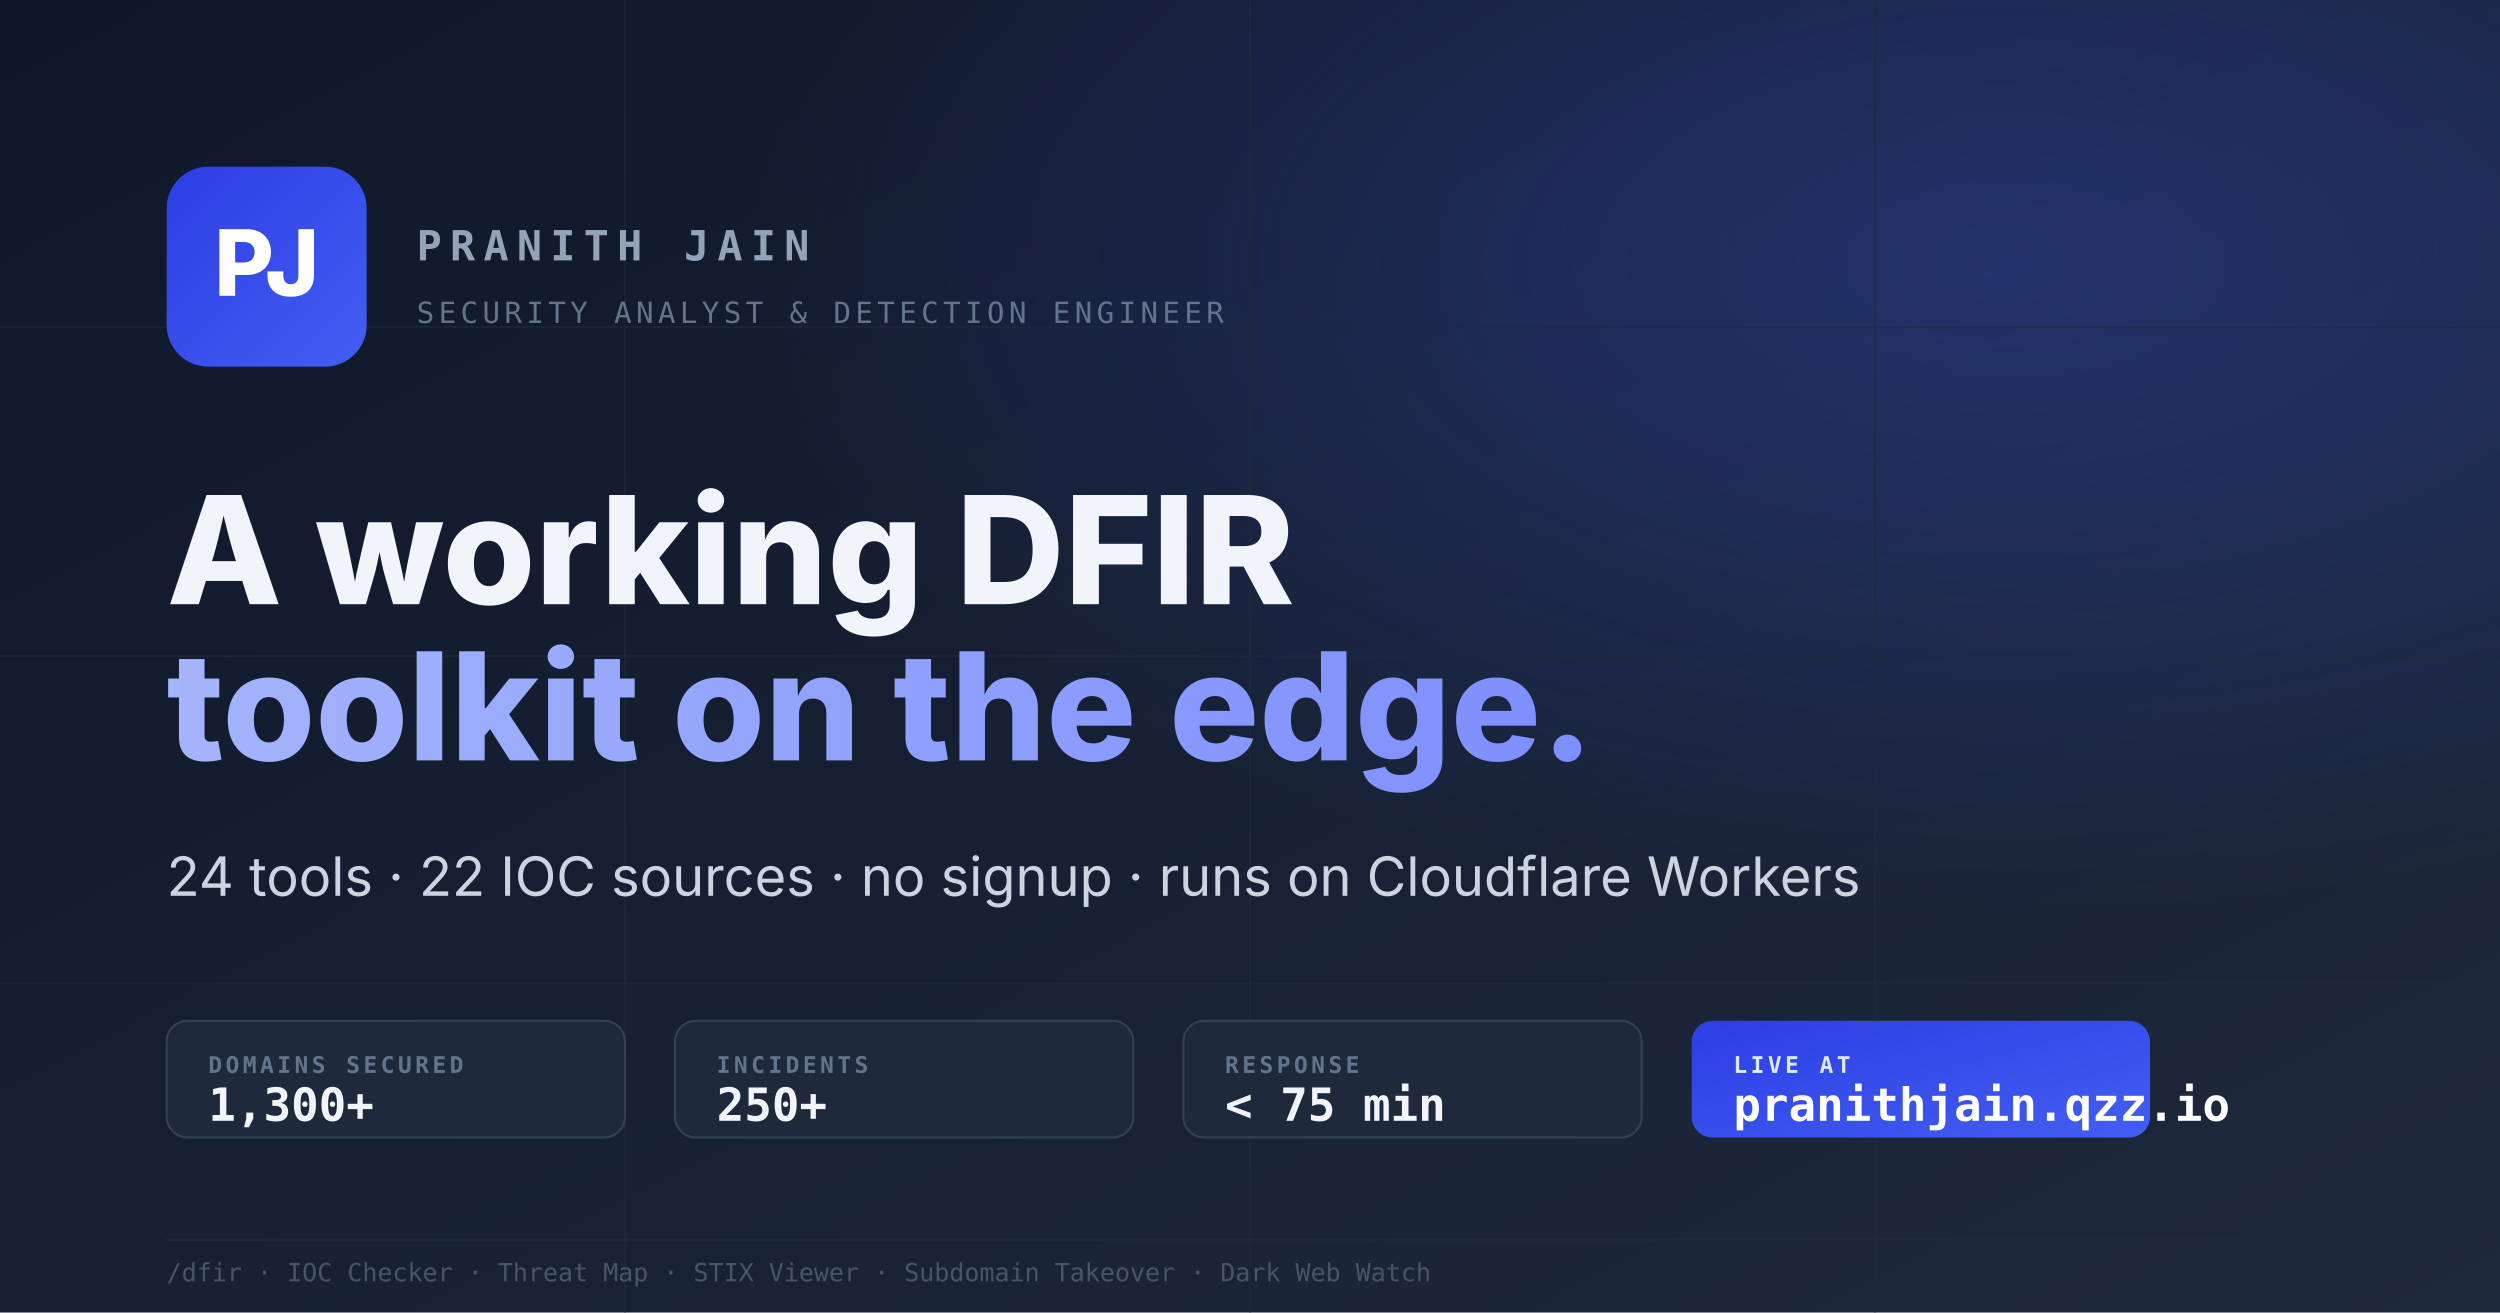
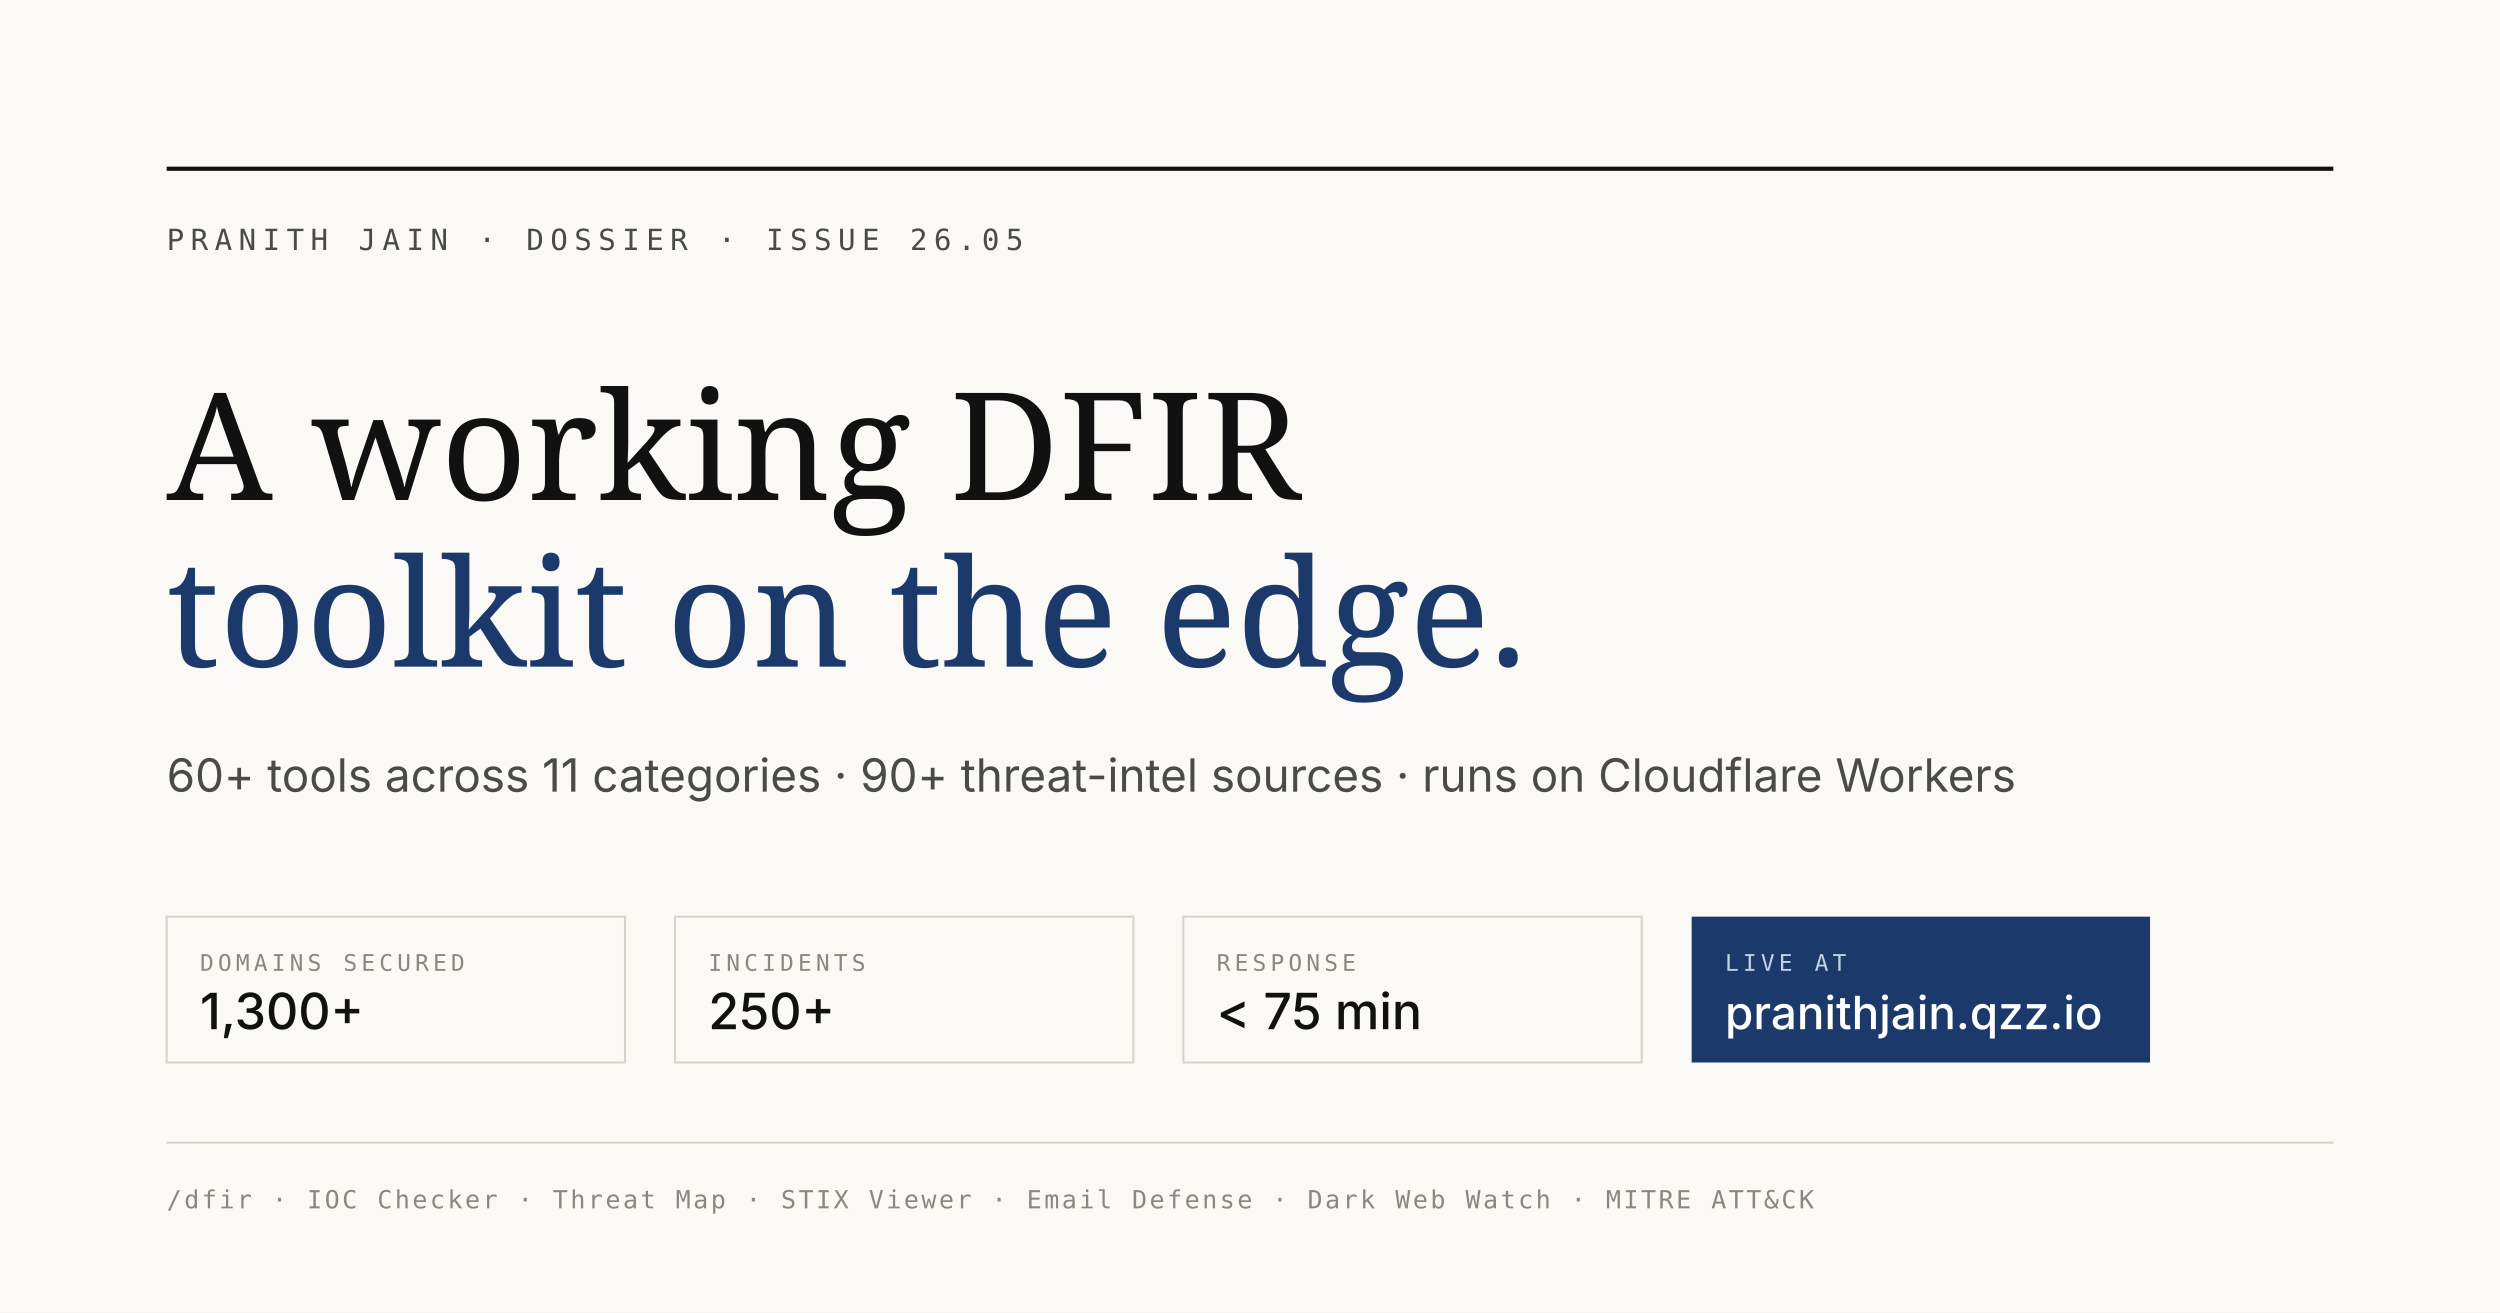
<svg xmlns="http://www.w3.org/2000/svg" viewBox="0 0 1200 630" width="1200" height="630">
-   <defs>
-     <linearGradient id="bg" x1="0%" y1="0%" x2="100%" y2="100%">
-       <stop offset="0%" stop-color="#0f172a" />
-       <stop offset="100%" stop-color="#1e293b" />
-     </linearGradient>
-     <linearGradient id="brand" x1="0%" y1="0%" x2="100%" y2="100%">
-       <stop offset="0%" stop-color="#2c3ee5" />
-       <stop offset="100%" stop-color="#435ef1" />
-     </linearGradient>
-     <linearGradient id="brandText" x1="0%" y1="0%" x2="100%" y2="0%">
-       <stop offset="0%" stop-color="#a5b4fc" />
-       <stop offset="100%" stop-color="#7c8fff" />
-     </linearGradient>
-     <radialGradient id="glow" cx="80%" cy="20%" r="50%">
-       <stop offset="0%" stop-color="#435ef1" stop-opacity="0.3" />
-       <stop offset="100%" stop-color="#435ef1" stop-opacity="0" />
-     </radialGradient>
-   </defs>
-   <rect width="1200" height="630" fill="url(#bg)" />
-   <rect width="1200" height="630" fill="url(#glow)" />
-   <g stroke="#1e293b" stroke-width="1" opacity="0.6">
-     <path d="M0 157 L1200 157 M0 315 L1200 315 M0 472 L1200 472" />
-     <path d="M300 0 L300 630 M600 0 L600 630 M900 0 L900 630" />
-   </g>
-   <g transform="translate(80, 80)">
-     <rect width="96" height="96" rx="20" fill="url(#brand)" />
-     <text x="48" y="62" font-family="Inter, system-ui, sans-serif" font-size="44" font-weight="800" fill="white" text-anchor="middle">PJ</text>
-   </g>
-   <text x="200" y="125" font-family="ui-monospace, monospace" font-size="20" font-weight="700" fill="#94a3b8" letter-spacing="0.2em">PRANITH JAIN</text>
-   <text x="200" y="155" font-family="ui-monospace, monospace" font-size="14" font-weight="500" fill="#64748b" letter-spacing="0.15em">SECURITY ANALYST &amp; DETECTION ENGINEER</text>
-   <text x="80" y="290" font-family="Inter, system-ui, sans-serif" font-size="72" font-weight="800" fill="#f1f5f9">A working DFIR</text>
-   <text x="80" y="365" font-family="Inter, system-ui, sans-serif" font-size="72" font-weight="800" fill="url(#brandText)">toolkit on the edge.</text>
-   <text x="80" y="430" font-family="Inter, system-ui, sans-serif" font-size="26" font-weight="400" fill="#cbd5e1">24 tools · 22 IOC sources · no signup · runs on Cloudflare Workers</text>
-   <g transform="translate(80, 490)" font-family="ui-monospace, monospace" font-weight="600">
+   <rect width="1200" height="630" fill="#FAF9F6" />
+   <rect x="80" y="80" width="1040" height="2" fill="#111111" />
+   <rect x="80" y="548" width="1040" height="1" fill="#D8D4CB" />
+   <text x="80" y="120" font-family="ui-monospace, monospace" font-size="14" font-weight="500" fill="#4A4A4A" letter-spacing="0.22em">PRANITH JAIN · DOSSIER · ISSUE 26.05</text>
+   <text x="80" y="240" font-family="Newsreader, ui-serif, Georgia, serif" font-size="72" font-weight="500" fill="#111111">A working DFIR</text>
+   <text x="80" y="320" font-family="Newsreader, ui-serif, Georgia, serif" font-size="72" font-weight="500" fill="#1B3A6B">toolkit on the edge.</text>
+   <text x="80" y="380" font-family="Inter, system-ui, sans-serif" font-size="22" font-weight="400" fill="#4A4A4A">60+ tools across 11 categories · 90+ threat-intel sources · runs on Cloudflare Workers</text>
+   <g transform="translate(80, 440)" font-family="Inter, system-ui, sans-serif">
    <g>
-       <rect width="220" height="56" rx="10" fill="#1e293b" stroke="#334155" stroke-width="1" />
-       <text x="20" y="25" font-size="11" fill="#64748b" letter-spacing="0.15em">DOMAINS SECURED</text>
-       <text x="20" y="48" font-size="22" fill="#f1f5f9">1,300+</text>
+       <rect width="220" height="70" fill="none" stroke="#D8D4CB" stroke-width="1" />
+       <text x="16" y="26" font-family="ui-monospace, monospace" font-size="11" fill="#8B8780" letter-spacing="0.18em">DOMAINS SECURED</text>
+       <text x="16" y="54" font-size="24" font-weight="500" fill="#111111">1,300+</text>
    </g>
    <g transform="translate(244, 0)">
-       <rect width="220" height="56" rx="10" fill="#1e293b" stroke="#334155" stroke-width="1" />
-       <text x="20" y="25" font-size="11" fill="#64748b" letter-spacing="0.15em">INCIDENTS</text>
-       <text x="20" y="48" font-size="22" fill="#f1f5f9">250+</text>
+       <rect width="220" height="70" fill="none" stroke="#D8D4CB" stroke-width="1" />
+       <text x="16" y="26" font-family="ui-monospace, monospace" font-size="11" fill="#8B8780" letter-spacing="0.18em">INCIDENTS</text>
+       <text x="16" y="54" font-size="24" font-weight="500" fill="#111111">250+</text>
    </g>
    <g transform="translate(488, 0)">
-       <rect width="220" height="56" rx="10" fill="#1e293b" stroke="#334155" stroke-width="1" />
-       <text x="20" y="25" font-size="11" fill="#64748b" letter-spacing="0.15em">RESPONSE</text>
-       <text x="20" y="48" font-size="22" fill="#f1f5f9">&lt; 75 min</text>
+       <rect width="220" height="70" fill="none" stroke="#D8D4CB" stroke-width="1" />
+       <text x="16" y="26" font-family="ui-monospace, monospace" font-size="11" fill="#8B8780" letter-spacing="0.18em">RESPONSE</text>
+       <text x="16" y="54" font-size="24" font-weight="500" fill="#111111">&lt; 75 min</text>
    </g>
    <g transform="translate(732, 0)">
-       <rect width="220" height="56" rx="10" fill="url(#brand)" />
-       <text x="20" y="25" font-size="11" fill="#dbeafe" letter-spacing="0.15em">LIVE AT</text>
-       <text x="20" y="48" font-size="22" fill="white">pranithjain.qzz.io</text>
+       <rect width="220" height="70" fill="#1B3A6B" />
+       <text x="16" y="26" font-family="ui-monospace, monospace" font-size="11" fill="#C5D2E5" letter-spacing="0.18em">LIVE AT</text>
+       <text x="16" y="54" font-size="22" font-weight="500" fill="#FFFFFF">pranithjain.qzz.io</text>
    </g>
  </g>
-   <line x1="80" y1="595" x2="1120" y2="595" stroke="#1e293b" stroke-width="1" />
-   <text x="80" y="615" font-family="ui-monospace, monospace" font-size="12" fill="#475569">/dfir · IOC Checker · Threat Map · STIX Viewer · Subdomain Takeover · Dark Web Watch</text>
+   <text x="80" y="580" font-family="ui-monospace, monospace" font-size="12" fill="#8B8780" letter-spacing="0.10em">/dfir · IOC Checker · Threat Map · STIX Viewer · Email Defense · Dark Web Watch · MITRE ATT&amp;CK</text>
</svg>
